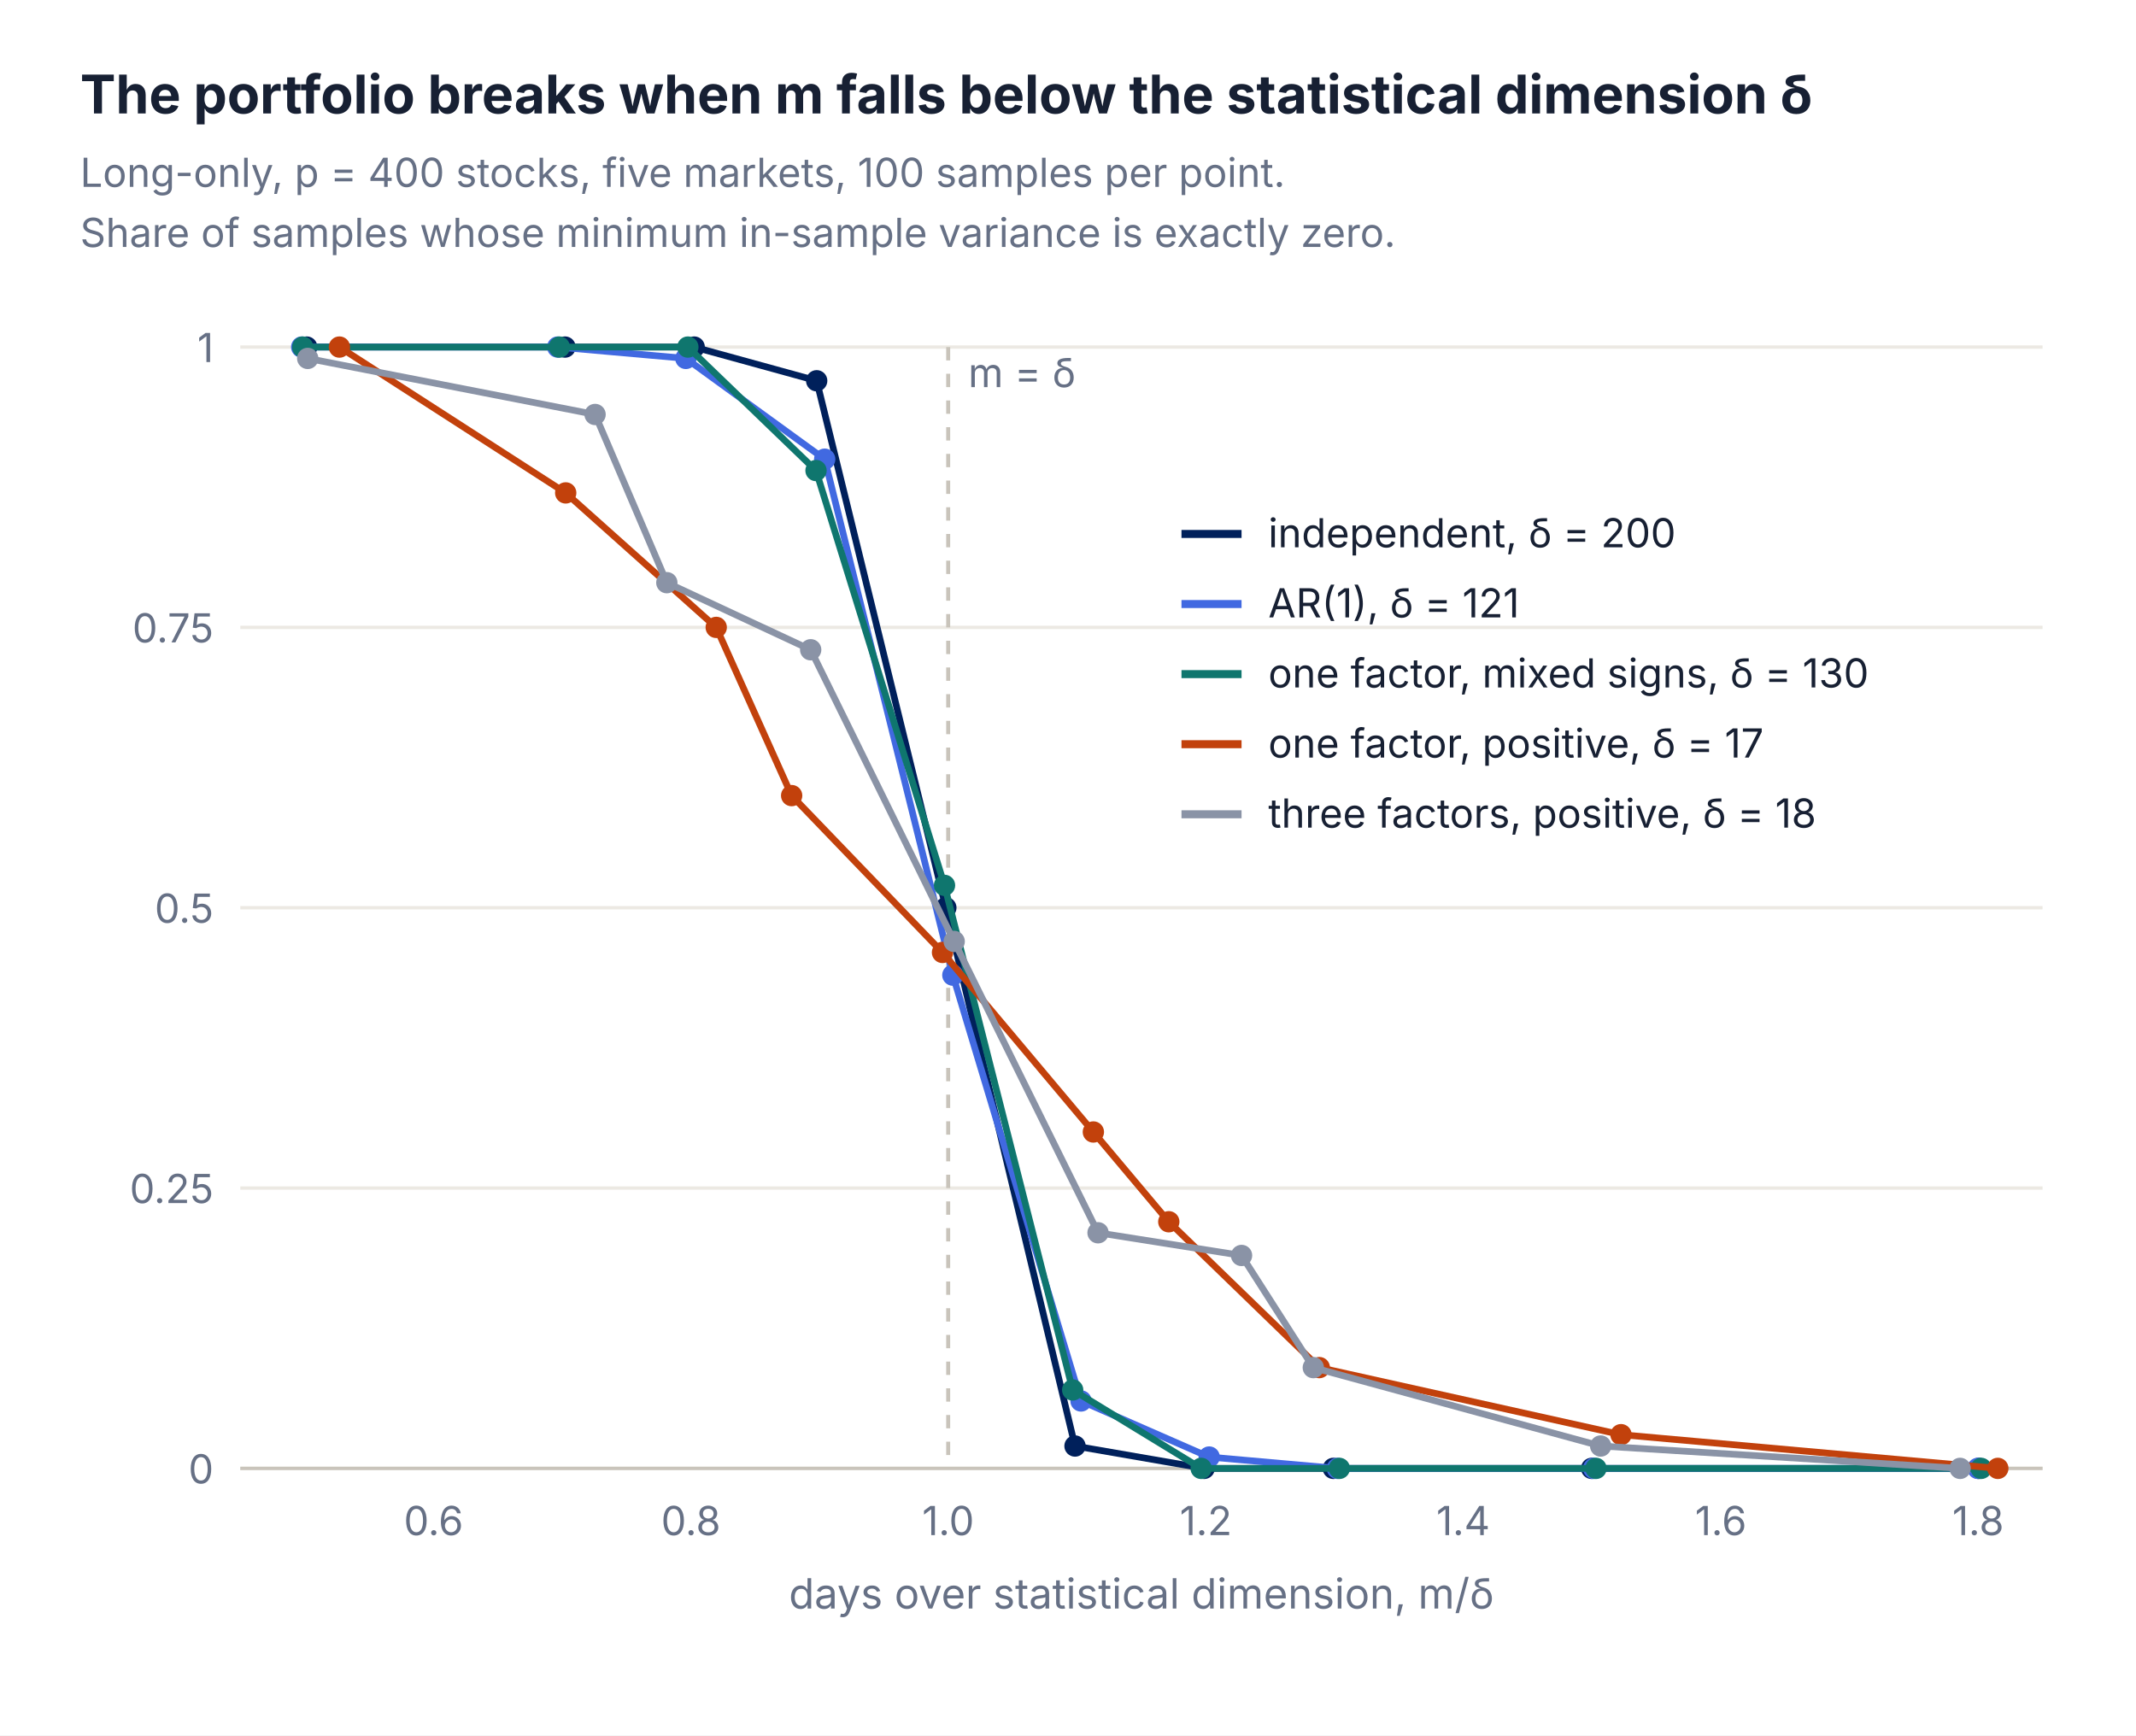
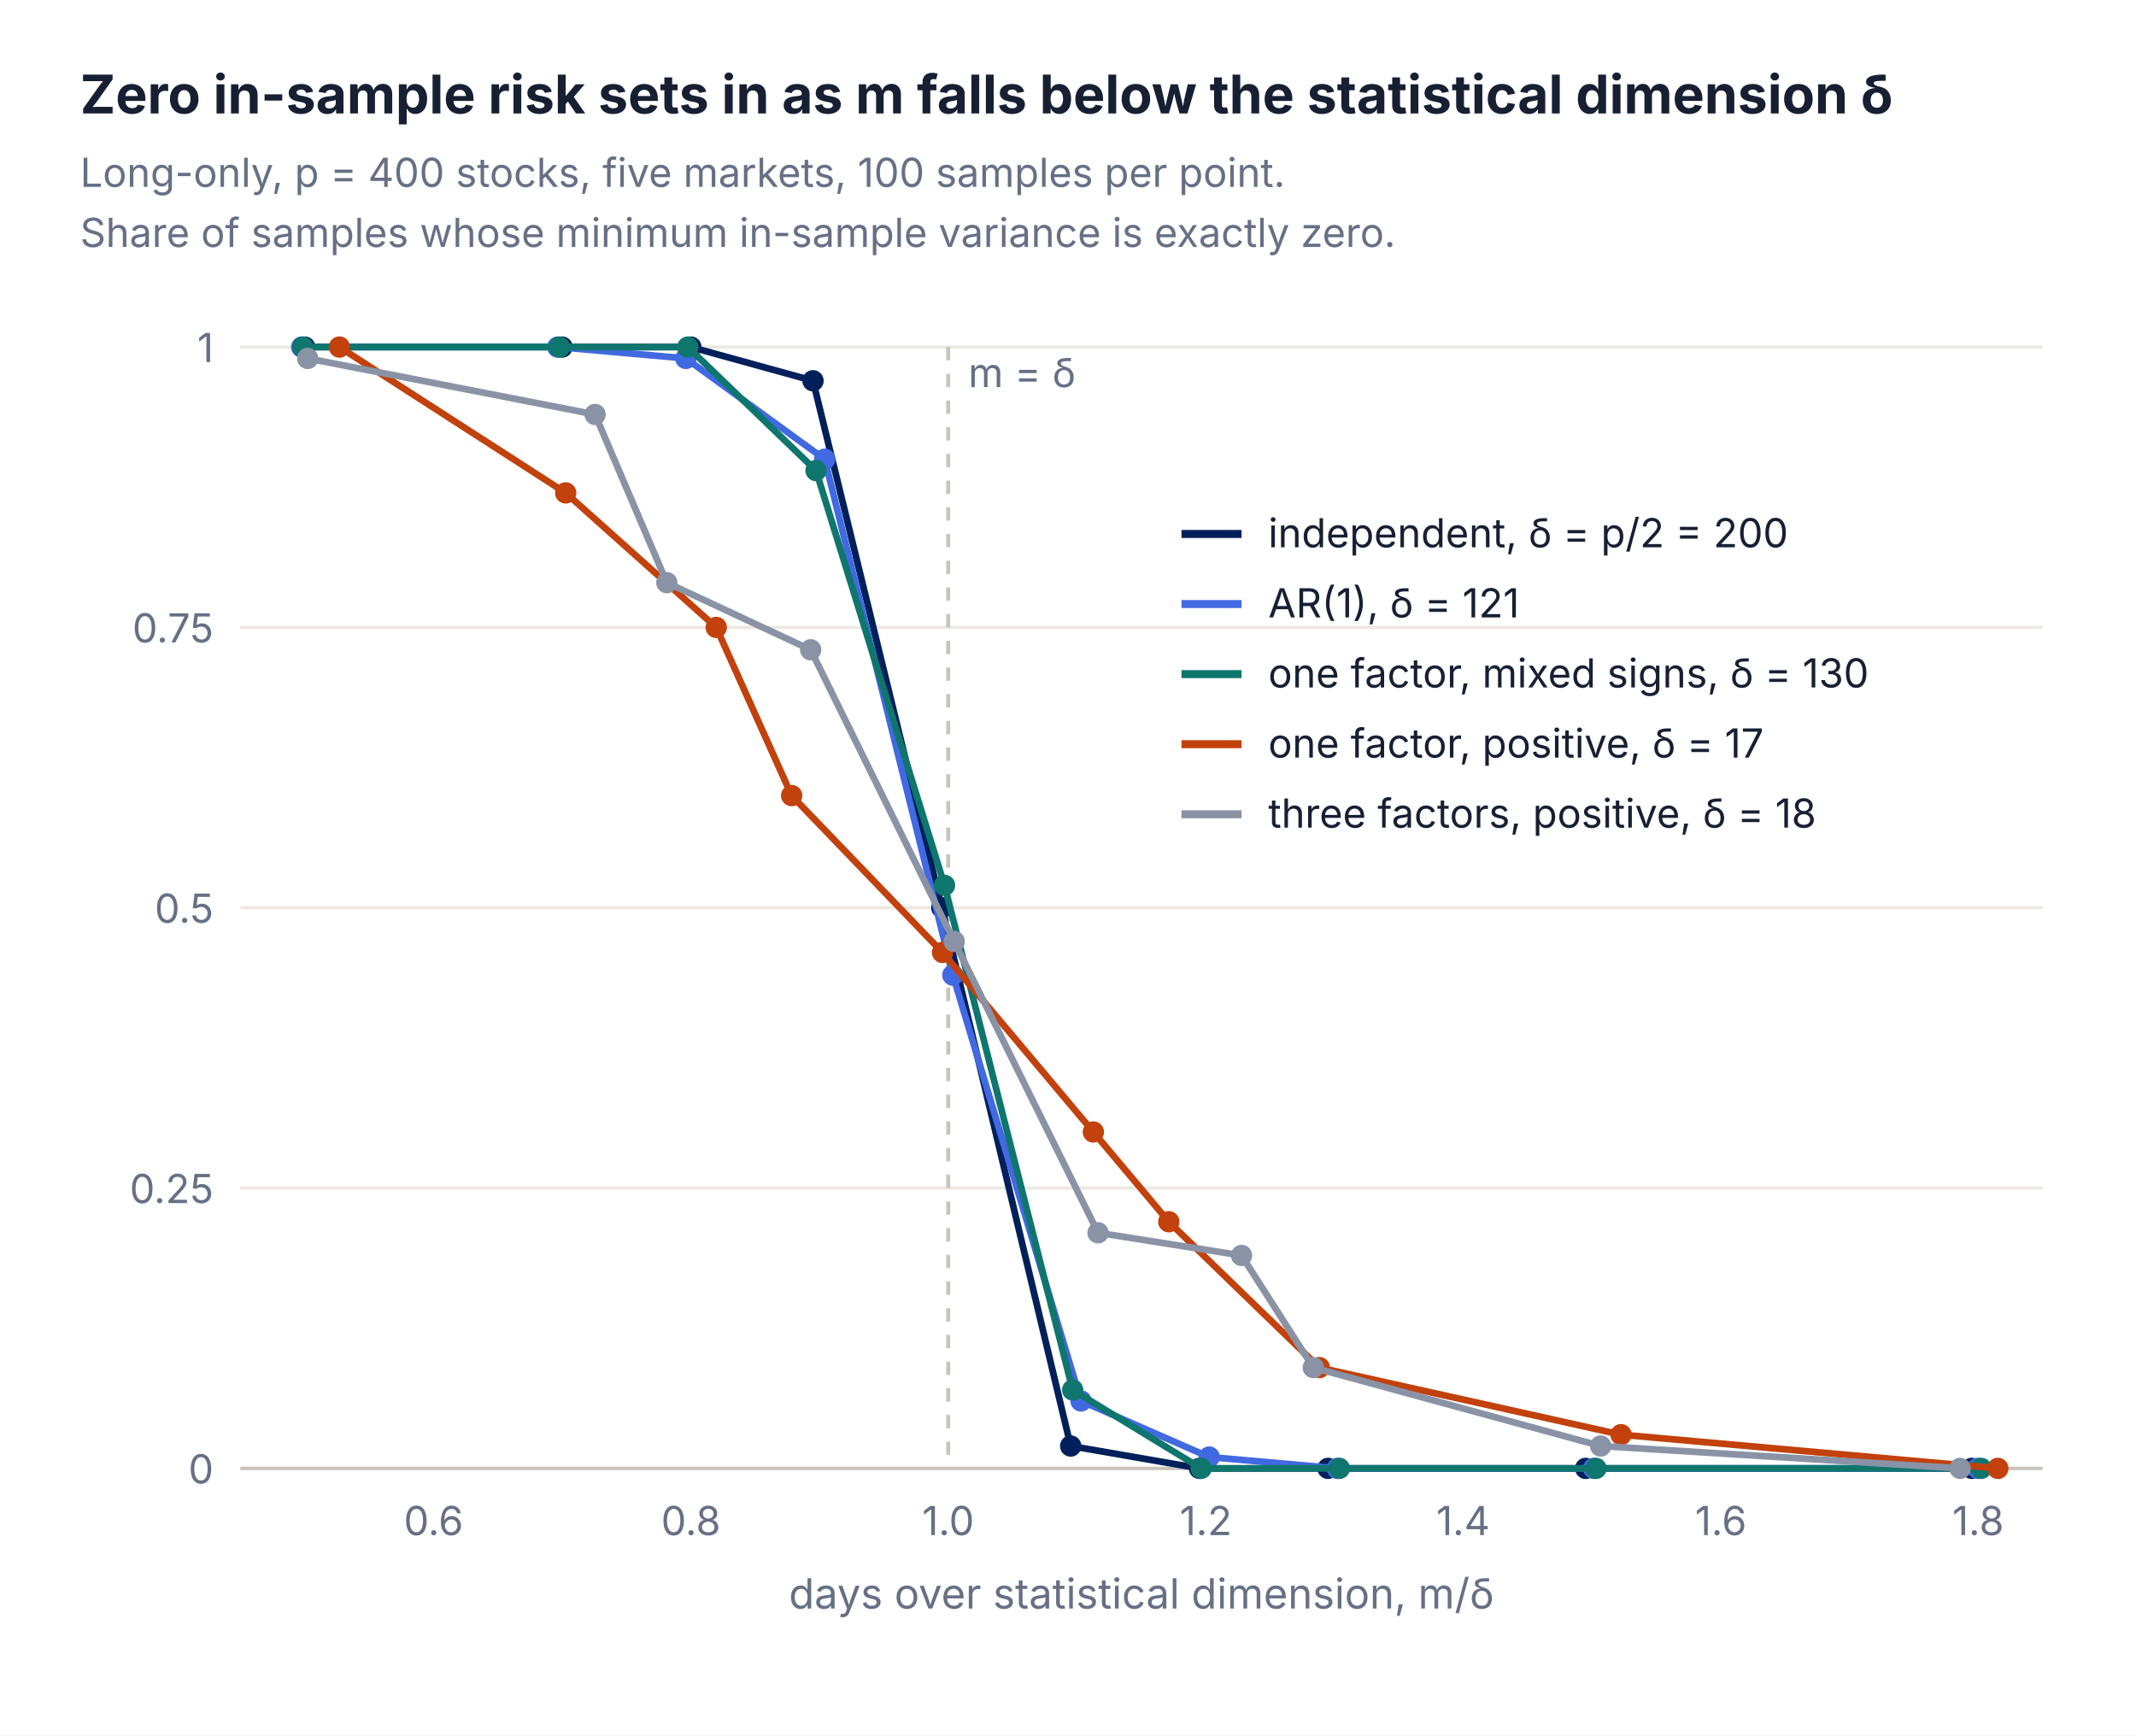
- <svg xmlns="http://www.w3.org/2000/svg" width="640" height="520" viewBox="0 0 640 520" role="img" aria-label="The portfolio breaks when m falls below the statistical dimension δ" font-family="Inter, -apple-system, BlinkMacSystemFont, 'Segoe UI', 'Helvetica Neue', Arial, sans-serif">
+ <svg xmlns="http://www.w3.org/2000/svg" width="640" height="520" viewBox="0 0 640 520" role="img" aria-label="Zero in-sample risk sets in as m falls below the statistical dimension δ" font-family="Inter, -apple-system, BlinkMacSystemFont, 'Segoe UI', 'Helvetica Neue', Arial, sans-serif">
  <rect width="640" height="520" fill="#ffffff" />
-   <text x="24.0" y="34.0" font-size="16" fill="#172033" text-anchor="start" font-weight="650">The portfolio breaks when m falls below the statistical dimension δ</text>
+   <text x="24.0" y="34.0" font-size="16" fill="#172033" text-anchor="start" font-weight="650">Zero in-sample risk sets in as m falls below the statistical dimension δ</text>
  <text x="24.0" y="56.0" font-size="12" fill="#667085" text-anchor="start" font-weight="400">Long-only, p = 400 stocks, five markets, 100 samples per point.</text>
  <text x="24.0" y="74.0" font-size="12" fill="#667085" text-anchor="start" font-weight="400">Share of samples whose minimum in-sample variance is exactly zero.</text>
  <line x1="72" x2="612" y1="440.0" y2="440.0" stroke="#ece9e3" stroke-width="1" />
  <text x="64.0" y="444.5" font-size="12" fill="#667085" text-anchor="end" font-weight="400">0</text>
  <line x1="72" x2="612" y1="356.0" y2="356.0" stroke="#ece9e3" stroke-width="1" />
  <text x="64.0" y="360.5" font-size="12" fill="#667085" text-anchor="end" font-weight="400">0.25</text>
  <line x1="72" x2="612" y1="272.0" y2="272.0" stroke="#ece9e3" stroke-width="1" />
  <text x="64.0" y="276.5" font-size="12" fill="#667085" text-anchor="end" font-weight="400">0.5</text>
  <line x1="72" x2="612" y1="188.0" y2="188.0" stroke="#ece9e3" stroke-width="1" />
  <text x="64.0" y="192.5" font-size="12" fill="#667085" text-anchor="end" font-weight="400">0.75</text>
  <line x1="72" x2="612" y1="104.0" y2="104.0" stroke="#ece9e3" stroke-width="1" />
  <text x="64.0" y="108.5" font-size="12" fill="#667085" text-anchor="end" font-weight="400">1</text>
  <text x="129.9" y="460.0" font-size="12" fill="#667085" text-anchor="middle" font-weight="400">0.6</text>
  <text x="207.0" y="460.0" font-size="12" fill="#667085" text-anchor="middle" font-weight="400">0.8</text>
  <text x="284.1" y="460.0" font-size="12" fill="#667085" text-anchor="middle" font-weight="400">1.0</text>
  <text x="361.3" y="460.0" font-size="12" fill="#667085" text-anchor="middle" font-weight="400">1.2</text>
  <text x="438.4" y="460.0" font-size="12" fill="#667085" text-anchor="middle" font-weight="400">1.4</text>
  <text x="515.6" y="460.0" font-size="12" fill="#667085" text-anchor="middle" font-weight="400">1.6</text>
  <text x="592.7" y="460.0" font-size="12" fill="#667085" text-anchor="middle" font-weight="400">1.8</text>
  <line x1="72" x2="612" y1="440" y2="440" stroke="#c9c4bb" stroke-width="1" />
  <text x="342.0" y="482.0" font-size="12.5" fill="#667085" text-anchor="middle" font-weight="400">days over statistical dimension, m/δ</text>
  <line x1="284.1" x2="284.1" y1="104" y2="440" stroke="#c9c4bb" stroke-width="1.2" stroke-dasharray="4 4" />
  <text x="290.1" y="116.0" font-size="12" fill="#667085" text-anchor="start" font-weight="400">m = δ</text>
-   <polyline points="91.9,104.0 169.3,104.0 208.0,104.0 244.7,114.1 283.4,272.0 322.1,433.3 360.8,440.0 399.5,440.0 476.9,440.0 592.9,440.0" fill="none" stroke="#00205b" stroke-width="2" />
-   <circle cx="91.9" cy="104.0" r="3.2" fill="#00205b" />
-   <circle cx="169.3" cy="104.0" r="3.2" fill="#00205b" />
-   <circle cx="208.0" cy="104.0" r="3.2" fill="#00205b" />
-   <circle cx="244.7" cy="114.1" r="3.2" fill="#00205b" />
-   <circle cx="283.4" cy="272.0" r="3.2" fill="#00205b" />
-   <circle cx="322.1" cy="433.3" r="3.2" fill="#00205b" />
-   <circle cx="360.8" cy="440.0" r="3.2" fill="#00205b" />
-   <circle cx="399.5" cy="440.0" r="3.2" fill="#00205b" />
-   <circle cx="476.9" cy="440.0" r="3.2" fill="#00205b" />
-   <circle cx="592.9" cy="440.0" r="3.2" fill="#00205b" />
+   <polyline points="91.3,104.0 168.4,104.0 207.0,104.0 243.6,114.1 282.2,272.0 320.8,433.3 359.4,440.0 397.9,440.0 475.1,440.0 590.8,440.0" fill="none" stroke="#00205b" stroke-width="2" />
+   <circle cx="91.3" cy="104.0" r="3.2" fill="#00205b" />
+   <circle cx="168.4" cy="104.0" r="3.2" fill="#00205b" />
+   <circle cx="207.0" cy="104.0" r="3.2" fill="#00205b" />
+   <circle cx="243.6" cy="114.1" r="3.2" fill="#00205b" />
+   <circle cx="282.2" cy="272.0" r="3.2" fill="#00205b" />
+   <circle cx="320.8" cy="433.3" r="3.2" fill="#00205b" />
+   <circle cx="359.4" cy="440.0" r="3.2" fill="#00205b" />
+   <circle cx="397.9" cy="440.0" r="3.2" fill="#00205b" />
+   <circle cx="475.1" cy="440.0" r="3.2" fill="#00205b" />
+   <circle cx="590.8" cy="440.0" r="3.2" fill="#00205b" />
  <polyline points="90.4,104.0 167.1,104.0 205.5,107.4 247.1,137.6 285.5,292.2 323.9,419.8 362.3,436.6 400.7,440.0 477.5,440.0 592.6,440.0" fill="none" stroke="#4169e1" stroke-width="2" />
  <circle cx="90.4" cy="104.0" r="3.2" fill="#4169e1" />
  <circle cx="167.1" cy="104.0" r="3.2" fill="#4169e1" />
  <circle cx="205.5" cy="107.4" r="3.2" fill="#4169e1" />
  <circle cx="247.1" cy="137.6" r="3.2" fill="#4169e1" />
  <circle cx="285.5" cy="292.2" r="3.2" fill="#4169e1" />
  <circle cx="323.9" cy="419.8" r="3.2" fill="#4169e1" />
  <circle cx="362.3" cy="436.6" r="3.2" fill="#4169e1" />
  <circle cx="400.7" cy="440.0" r="3.2" fill="#4169e1" />
  <circle cx="477.5" cy="440.0" r="3.2" fill="#4169e1" />
  <circle cx="592.6" cy="440.0" r="3.2" fill="#4169e1" />
  <polyline points="90.7,104.0 167.6,104.0 206.1,104.0 244.5,141.0 283.0,265.3 321.4,416.5 359.9,440.0 401.3,440.0 478.2,440.0 593.6,440.0" fill="none" stroke="#0f766e" stroke-width="2" />
  <circle cx="90.7" cy="104.0" r="3.2" fill="#0f766e" />
  <circle cx="167.6" cy="104.0" r="3.2" fill="#0f766e" />
  <circle cx="206.1" cy="104.0" r="3.2" fill="#0f766e" />
  <circle cx="244.5" cy="141.0" r="3.2" fill="#0f766e" />
  <circle cx="283.0" cy="265.3" r="3.2" fill="#0f766e" />
  <circle cx="321.4" cy="416.5" r="3.2" fill="#0f766e" />
  <circle cx="359.9" cy="440.0" r="3.2" fill="#0f766e" />
  <circle cx="401.3" cy="440.0" r="3.2" fill="#0f766e" />
  <circle cx="478.2" cy="440.0" r="3.2" fill="#0f766e" />
  <circle cx="593.6" cy="440.0" r="3.2" fill="#0f766e" />
  <polyline points="101.7,104.0 169.5,147.7 214.6,188.0 237.2,238.4 282.4,285.4 327.6,339.2 350.2,366.1 395.3,409.8 485.7,429.9 598.6,440.0" fill="none" stroke="#c2410c" stroke-width="2" />
  <circle cx="101.7" cy="104.0" r="3.2" fill="#c2410c" />
  <circle cx="169.5" cy="147.7" r="3.2" fill="#c2410c" />
  <circle cx="214.6" cy="188.0" r="3.2" fill="#c2410c" />
  <circle cx="237.2" cy="238.4" r="3.2" fill="#c2410c" />
  <circle cx="282.4" cy="285.4" r="3.2" fill="#c2410c" />
  <circle cx="327.6" cy="339.2" r="3.2" fill="#c2410c" />
  <circle cx="350.2" cy="366.1" r="3.2" fill="#c2410c" />
  <circle cx="395.3" cy="409.8" r="3.2" fill="#c2410c" />
  <circle cx="485.7" cy="429.9" r="3.2" fill="#c2410c" />
  <circle cx="598.6" cy="440.0" r="3.2" fill="#c2410c" />
  <polyline points="92.2,107.4 178.3,124.2 199.8,174.6 242.9,194.7 285.9,282.1 329.0,369.4 372.0,376.2 393.5,409.8 479.6,433.3 587.3,440.0" fill="none" stroke="#8a93a6" stroke-width="2" />
  <circle cx="92.2" cy="107.4" r="3.2" fill="#8a93a6" />
  <circle cx="178.3" cy="124.2" r="3.2" fill="#8a93a6" />
  <circle cx="199.8" cy="174.6" r="3.2" fill="#8a93a6" />
  <circle cx="242.9" cy="194.7" r="3.2" fill="#8a93a6" />
  <circle cx="285.9" cy="282.1" r="3.2" fill="#8a93a6" />
  <circle cx="329.0" cy="369.4" r="3.2" fill="#8a93a6" />
  <circle cx="372.0" cy="376.2" r="3.2" fill="#8a93a6" />
  <circle cx="393.5" cy="409.8" r="3.2" fill="#8a93a6" />
  <circle cx="479.6" cy="433.3" r="3.2" fill="#8a93a6" />
  <circle cx="587.3" cy="440.0" r="3.2" fill="#8a93a6" />
  <line x1="354" x2="372" y1="160" y2="160" stroke="#00205b" stroke-width="2.4" />
-   <text x="380.0" y="164.0" font-size="12" fill="#172033" text-anchor="start" font-weight="400">independent, δ = 200</text>
+   <text x="380.0" y="164.0" font-size="12" fill="#172033" text-anchor="start" font-weight="400">independent, δ = p/2 = 200</text>
  <line x1="354" x2="372" y1="181" y2="181" stroke="#4169e1" stroke-width="2.4" />
  <text x="380.0" y="185.0" font-size="12" fill="#172033" text-anchor="start" font-weight="400">AR(1), δ = 121</text>
  <line x1="354" x2="372" y1="202" y2="202" stroke="#0f766e" stroke-width="2.4" />
  <text x="380.0" y="206.0" font-size="12" fill="#172033" text-anchor="start" font-weight="400">one factor, mixed signs, δ = 130</text>
  <line x1="354" x2="372" y1="223" y2="223" stroke="#c2410c" stroke-width="2.4" />
  <text x="380.0" y="227.0" font-size="12" fill="#172033" text-anchor="start" font-weight="400">one factor, positive, δ = 17</text>
  <line x1="354" x2="372" y1="244" y2="244" stroke="#8a93a6" stroke-width="2.4" />
  <text x="380.0" y="248.0" font-size="12" fill="#172033" text-anchor="start" font-weight="400">three factors, positive, δ = 18</text>
</svg>
